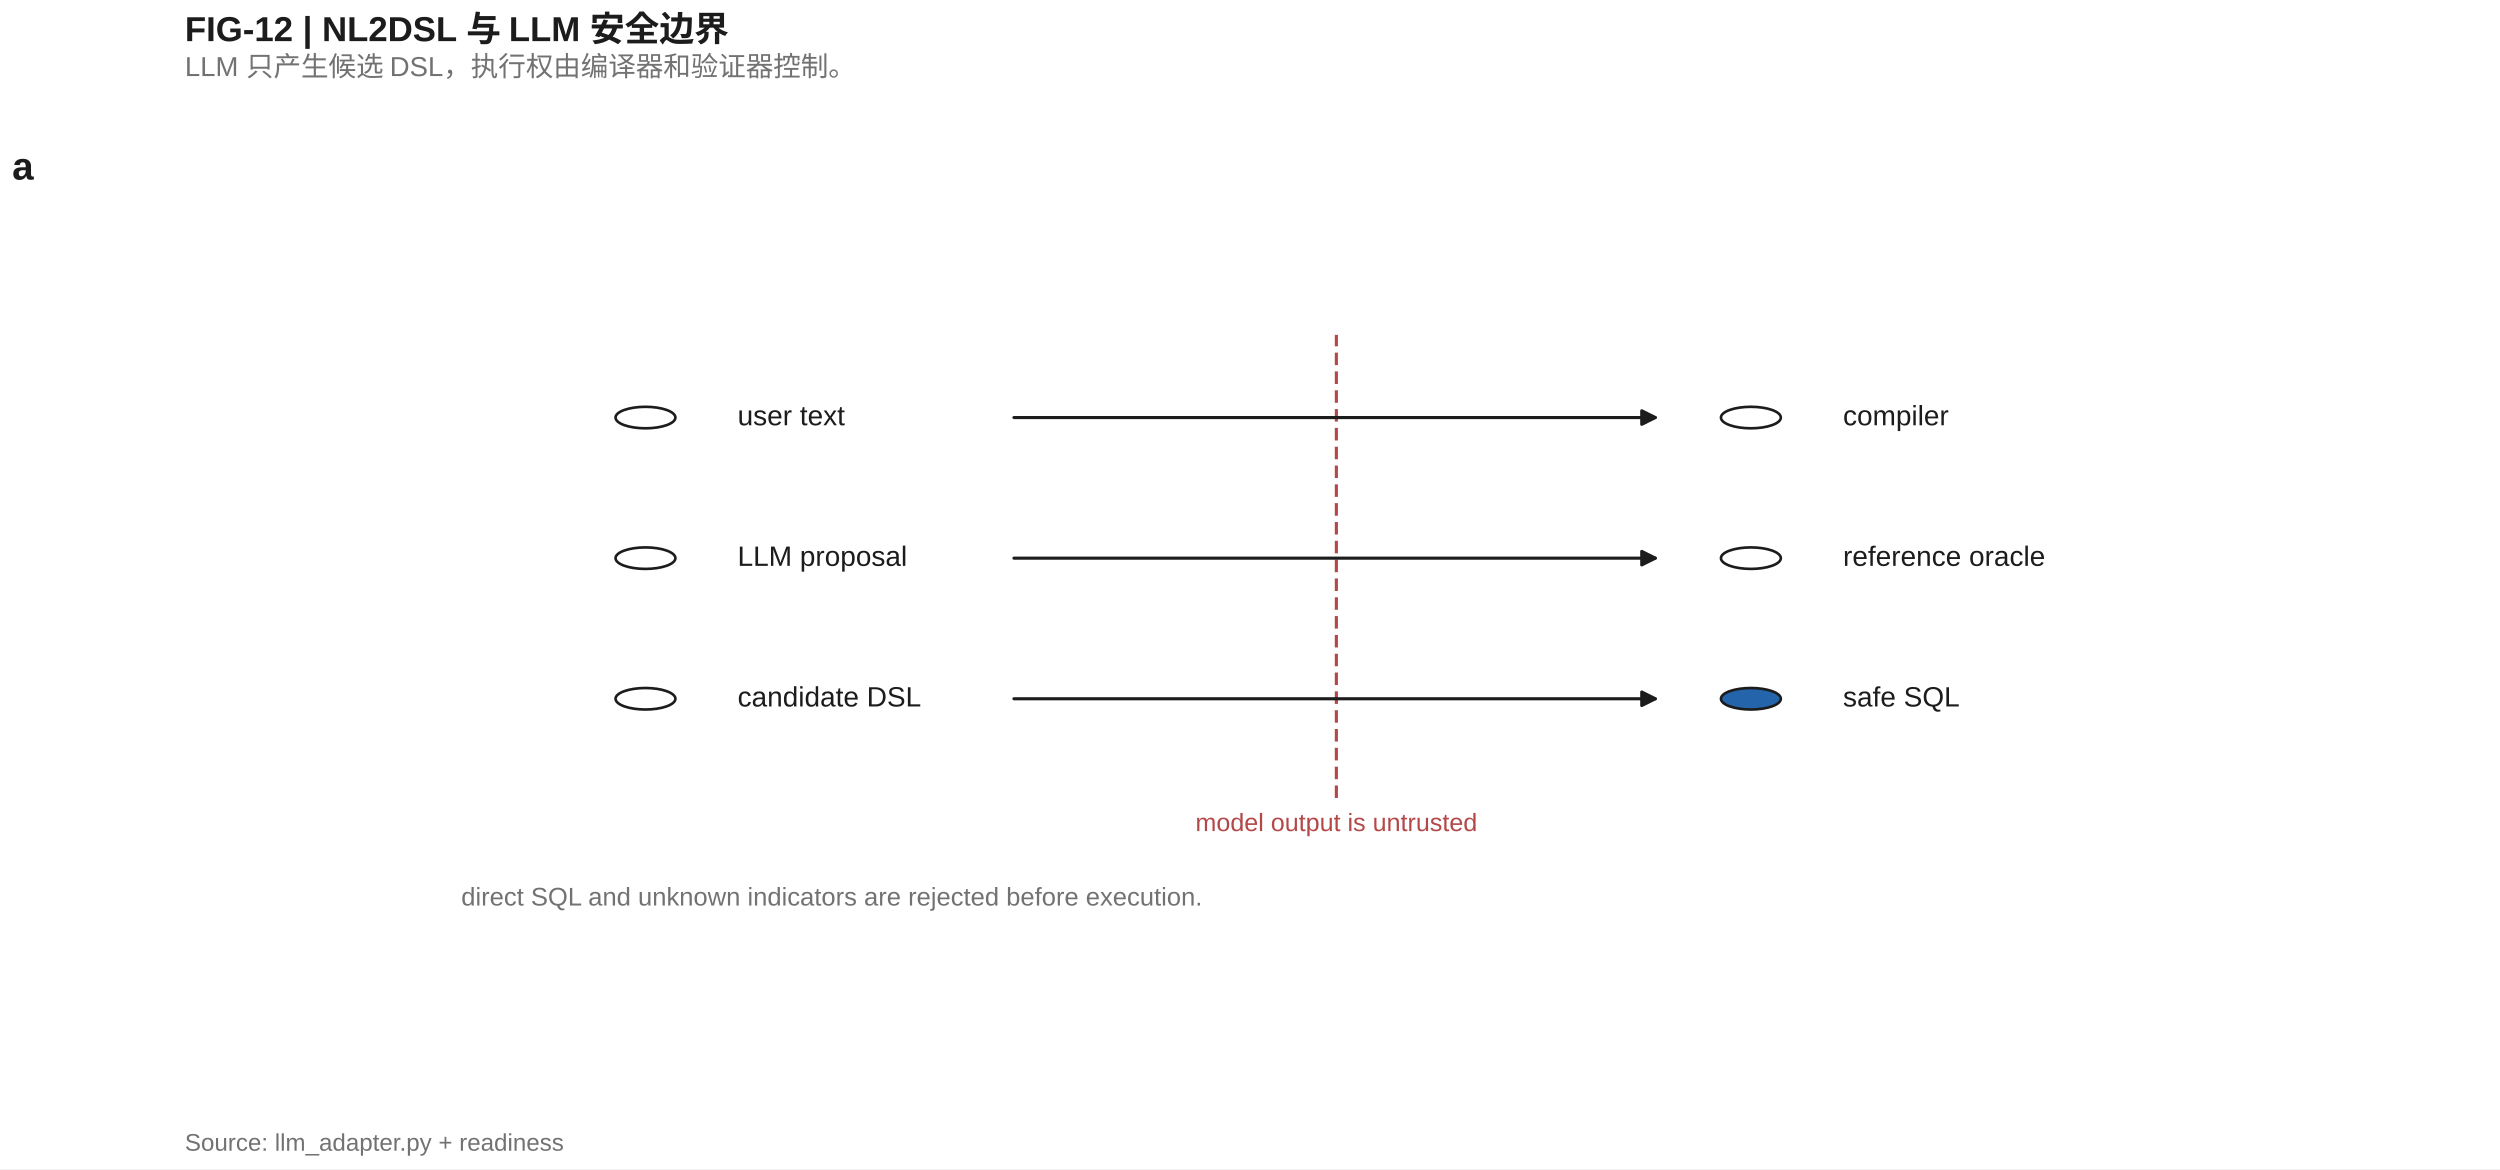
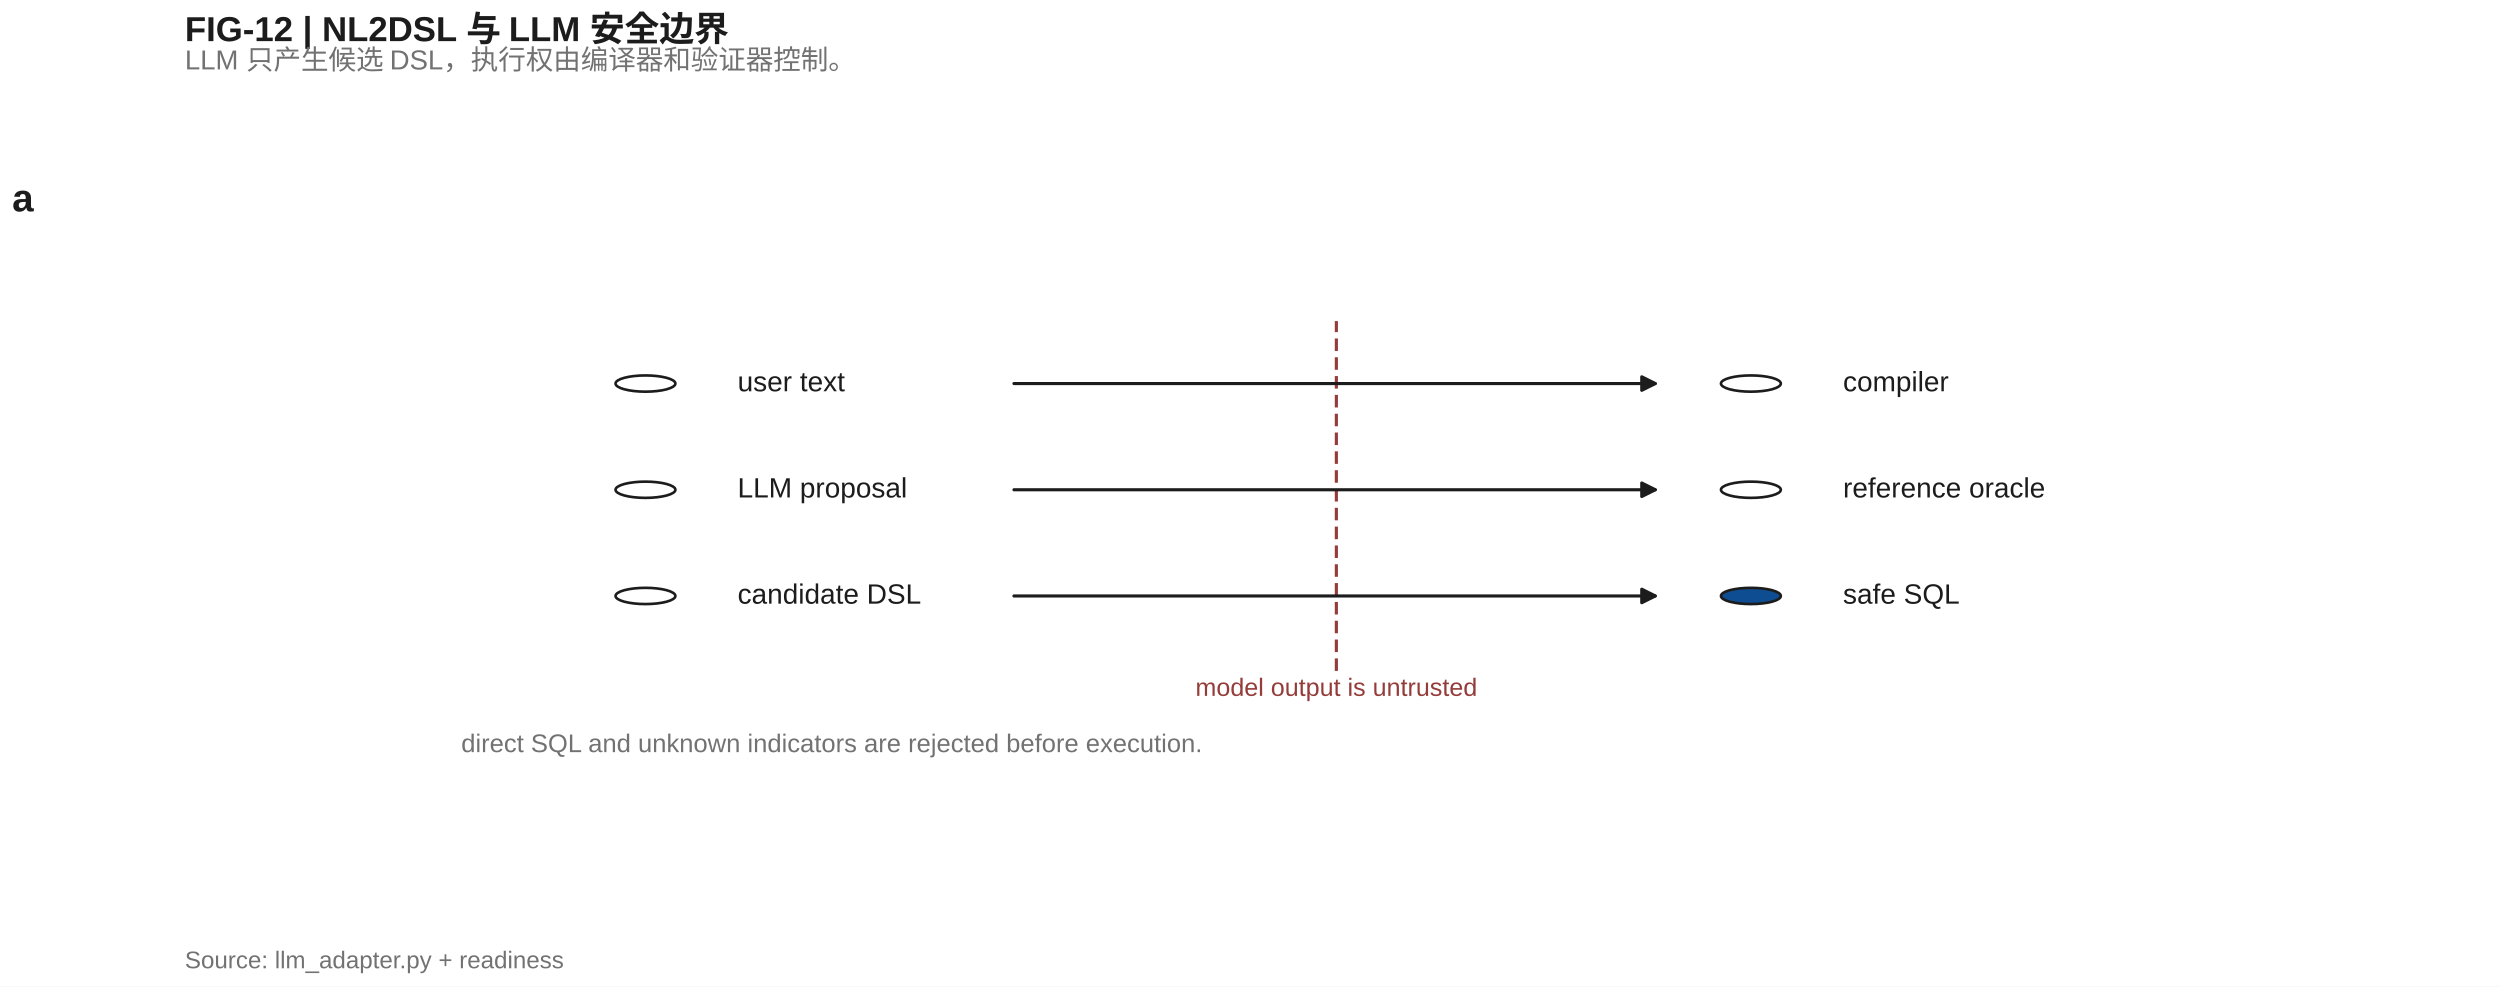
- <svg xmlns="http://www.w3.org/2000/svg" width="518.074pt" height="242.262pt" viewBox="0 0 518.074 242.262" version="1.1">
+ <svg xmlns="http://www.w3.org/2000/svg" width="518.074pt" height="204.444pt" viewBox="0 0 518.074 204.444" version="1.1">
  <defs>
    <style type="text/css">*{stroke-linejoin: round; stroke-linecap: butt}</style>
  </defs>
  <g id="figure_1">
    <g id="patch_1">
-       <path d="M 0 242.262  L 518.074 242.262  L 518.074 0  L 0 0  z " style="fill: #ffffff" />
+       <path d="M 0 204.444  L 518.074 204.444  L 518.074 0  L 0 0  z " style="fill: #ffffff" />
    </g>
    <g id="axes_1">
      <g id="patch_2">
-         <path d="M 133.761 88.757  C 135.407 88.757 136.985 88.522 138.148 88.104  C 139.312 87.687 139.965 87.12 139.965 86.529  C 139.965 85.938 139.312 85.371 138.148 84.953  C 136.985 84.536 135.407 84.301 133.761 84.301  C 132.116 84.301 130.538 84.536 129.374 84.953  C 128.211 85.371 127.557 85.938 127.557 86.529  C 127.557 87.12 128.211 87.687 129.374 88.104  C 130.538 88.522 132.116 88.757 133.761 88.757  z " clip-path="url(#pc1d05347d4)" style="fill: #ffffff; stroke: #1c1c1c; stroke-width: 0.55; stroke-linejoin: miter" />
+         <path d="M 133.761 81.167  C 135.407 81.167 136.985 80.989 138.148 80.674  C 139.312 80.358 139.965 79.93 139.965 79.484  C 139.965 79.037 139.312 78.609 138.148 78.294  C 136.985 77.978 135.407 77.801 133.761 77.801  C 132.116 77.801 130.538 77.978 129.374 78.294  C 128.211 78.609 127.557 79.037 127.557 79.484  C 127.557 79.93 128.211 80.358 129.374 80.674  C 130.538 80.989 132.116 81.167 133.761 81.167  z " clip-path="url(#p624ba09e95)" style="fill: #ffffff; stroke: #1c1c1c; stroke-width: 0.55; stroke-linejoin: miter" />
      </g>
      <g id="patch_3">
-         <path d="M 133.761 117.894  C 135.407 117.894 136.985 117.66 138.148 117.242  C 139.312 116.824 139.965 116.257 139.965 115.666  C 139.965 115.075 139.312 114.508 138.148 114.091  C 136.985 113.673 135.407 113.438 133.761 113.438  C 132.116 113.438 130.538 113.673 129.374 114.091  C 128.211 114.508 127.557 115.075 127.557 115.666  C 127.557 116.257 128.211 116.824 129.374 117.242  C 130.538 117.66 132.116 117.894 133.761 117.894  z " clip-path="url(#pc1d05347d4)" style="fill: #ffffff; stroke: #1c1c1c; stroke-width: 0.55; stroke-linejoin: miter" />
+         <path d="M 133.761 103.174  C 135.407 103.174 136.985 102.997 138.148 102.681  C 139.312 102.366 139.965 101.938 139.965 101.491  C 139.965 101.045 139.312 100.617 138.148 100.301  C 136.985 99.986 135.407 99.808 133.761 99.808  C 132.116 99.808 130.538 99.986 129.374 100.301  C 128.211 100.617 127.557 101.045 127.557 101.491  C 127.557 101.938 128.211 102.366 129.374 102.681  C 130.538 102.997 132.116 103.174 133.761 103.174  z " clip-path="url(#p624ba09e95)" style="fill: #ffffff; stroke: #1c1c1c; stroke-width: 0.55; stroke-linejoin: miter" />
      </g>
      <g id="patch_4">
-         <path d="M 133.761 147.032  C 135.407 147.032 136.985 146.797 138.148 146.379  C 139.312 145.961 139.965 145.394 139.965 144.804  C 139.965 144.213 139.312 143.646 138.148 143.228  C 136.985 142.81 135.407 142.575 133.761 142.575  C 132.116 142.575 130.538 142.81 129.374 143.228  C 128.211 143.646 127.557 144.213 127.557 144.804  C 127.557 145.394 128.211 145.961 129.374 146.379  C 130.538 146.797 132.116 147.032 133.761 147.032  z " clip-path="url(#pc1d05347d4)" style="fill: #ffffff; stroke: #1c1c1c; stroke-width: 0.55; stroke-linejoin: miter" />
+         <path d="M 133.761 125.182  C 135.407 125.182 136.985 125.004 138.148 124.689  C 139.312 124.373 139.965 123.945 139.965 123.499  C 139.965 123.052 139.312 122.624 138.148 122.309  C 136.985 121.993 135.407 121.816 133.761 121.816  C 132.116 121.816 130.538 121.993 129.374 122.309  C 128.211 122.624 127.557 123.052 127.557 123.499  C 127.557 123.945 128.211 124.373 129.374 124.689  C 130.538 125.004 132.116 125.182 133.761 125.182  z " clip-path="url(#p624ba09e95)" style="fill: #ffffff; stroke: #1c1c1c; stroke-width: 0.55; stroke-linejoin: miter" />
      </g>
      <g id="patch_5">
-         <path d="M 362.837 88.757  C 364.482 88.757 366.06 88.522 367.224 88.104  C 368.387 87.687 369.041 87.12 369.041 86.529  C 369.041 85.938 368.387 85.371 367.224 84.953  C 366.06 84.536 364.482 84.301 362.837 84.301  C 361.192 84.301 359.613 84.536 358.45 84.953  C 357.286 85.371 356.633 85.938 356.633 86.529  C 356.633 87.12 357.286 87.687 358.45 88.104  C 359.613 88.522 361.192 88.757 362.837 88.757  z " clip-path="url(#pc1d05347d4)" style="fill: #ffffff; stroke: #1c1c1c; stroke-width: 0.55; stroke-linejoin: miter" />
+         <path d="M 362.837 81.167  C 364.482 81.167 366.06 80.989 367.224 80.674  C 368.387 80.358 369.041 79.93 369.041 79.484  C 369.041 79.037 368.387 78.609 367.224 78.294  C 366.06 77.978 364.482 77.801 362.837 77.801  C 361.192 77.801 359.613 77.978 358.45 78.294  C 357.286 78.609 356.633 79.037 356.633 79.484  C 356.633 79.93 357.286 80.358 358.45 80.674  C 359.613 80.989 361.192 81.167 362.837 81.167  z " clip-path="url(#p624ba09e95)" style="fill: #ffffff; stroke: #1c1c1c; stroke-width: 0.55; stroke-linejoin: miter" />
      </g>
      <g id="patch_6">
-         <path d="M 362.837 117.894  C 364.482 117.894 366.06 117.66 367.224 117.242  C 368.387 116.824 369.041 116.257 369.041 115.666  C 369.041 115.075 368.387 114.508 367.224 114.091  C 366.06 113.673 364.482 113.438 362.837 113.438  C 361.192 113.438 359.613 113.673 358.45 114.091  C 357.286 114.508 356.633 115.075 356.633 115.666  C 356.633 116.257 357.286 116.824 358.45 117.242  C 359.613 117.66 361.192 117.894 362.837 117.894  z " clip-path="url(#pc1d05347d4)" style="fill: #ffffff; stroke: #1c1c1c; stroke-width: 0.55; stroke-linejoin: miter" />
+         <path d="M 362.837 103.174  C 364.482 103.174 366.06 102.997 367.224 102.681  C 368.387 102.366 369.041 101.938 369.041 101.491  C 369.041 101.045 368.387 100.617 367.224 100.301  C 366.06 99.986 364.482 99.808 362.837 99.808  C 361.192 99.808 359.613 99.986 358.45 100.301  C 357.286 100.617 356.633 101.045 356.633 101.491  C 356.633 101.938 357.286 102.366 358.45 102.681  C 359.613 102.997 361.192 103.174 362.837 103.174  z " clip-path="url(#p624ba09e95)" style="fill: #ffffff; stroke: #1c1c1c; stroke-width: 0.55; stroke-linejoin: miter" />
      </g>
      <g id="patch_7">
-         <path d="M 362.837 147.032  C 364.482 147.032 366.06 146.797 367.224 146.379  C 368.387 145.961 369.041 145.394 369.041 144.804  C 369.041 144.213 368.387 143.646 367.224 143.228  C 366.06 142.81 364.482 142.575 362.837 142.575  C 361.192 142.575 359.613 142.81 358.45 143.228  C 357.286 143.646 356.633 144.213 356.633 144.804  C 356.633 145.394 357.286 145.961 358.45 146.379  C 359.613 146.797 361.192 147.032 362.837 147.032  z " clip-path="url(#pc1d05347d4)" style="fill: #2364aa; stroke: #1c1c1c; stroke-width: 0.55; stroke-linejoin: miter" />
+         <path d="M 362.837 125.182  C 364.482 125.182 366.06 125.004 367.224 124.689  C 368.387 124.373 369.041 123.945 369.041 123.499  C 369.041 123.052 368.387 122.624 367.224 122.309  C 366.06 121.993 364.482 121.816 362.837 121.816  C 361.192 121.816 359.613 121.993 358.45 122.309  C 357.286 122.624 356.633 123.052 356.633 123.499  C 356.633 123.945 357.286 124.373 358.45 124.689  C 359.613 125.004 361.192 125.182 362.837 125.182  z " clip-path="url(#p624ba09e95)" style="fill: #0f4d92; stroke: #1c1c1c; stroke-width: 0.55; stroke-linejoin: miter" />
      </g>
      <g id="line2d_1">
-         <path d="M 276.934 165.371  L 276.934 69.389  " clip-path="url(#pc1d05347d4)" style="fill: none; stroke-dasharray: 2.6,1.3; stroke-dashoffset: 0; stroke: #b44848; stroke-width: 0.65" />
+         <path d="M 276.934 139.033  L 276.934 66.538  " clip-path="url(#p624ba09e95)" style="fill: none; stroke-dasharray: 2.6,1.3; stroke-dashoffset: 0; stroke: #943c39; stroke-width: 0.65" />
      </g>
      <g id="text_1">
-         <text style="fill: #1c1c1c; font: 700 8px 'Microsoft YaHei', 'Arial', 'Helvetica', 'DejaVu Sans', 'Liberation Sans', sans-serif; text-anchor: start" x="2.52" y="37.22" transform="rotate(-0 2.52 37.22018)">a</text>
+         <text style="fill: #1c1c1c; font: 700 8px 'Microsoft YaHei', 'Arial', 'Helvetica', 'DejaVu Sans', 'Liberation Sans', sans-serif; text-anchor: start" x="2.52" y="43.805" transform="rotate(-0 2.52 43.80548)">a</text>
      </g>
      <g id="text_2">
-         <text style="fill: #1c1c1c; font: 5.8px 'Microsoft YaHei', 'Arial', 'Helvetica', 'DejaVu Sans', 'Liberation Sans', sans-serif; text-anchor: start" x="152.851" y="88.126" transform="rotate(-0 152.8509 88.12615)">user text</text>
+         <text style="fill: #1c1c1c; font: 5.8px 'Microsoft YaHei', 'Arial', 'Helvetica', 'DejaVu Sans', 'Liberation Sans', sans-serif; text-anchor: start" x="152.851" y="81.081" transform="rotate(-0 152.8509 81.08095)">user text</text>
      </g>
      <g id="text_3">
-         <text style="fill: #1c1c1c; font: 5.8px 'Microsoft YaHei', 'Arial', 'Helvetica', 'DejaVu Sans', 'Liberation Sans', sans-serif; text-anchor: start" x="152.851" y="117.263" transform="rotate(-0 152.8509 117.2635)">LLM proposal</text>
+         <text style="fill: #1c1c1c; font: 5.8px 'Microsoft YaHei', 'Arial', 'Helvetica', 'DejaVu Sans', 'Liberation Sans', sans-serif; text-anchor: start" x="152.851" y="103.088" transform="rotate(-0 152.8509 103.0885)">LLM proposal</text>
      </g>
      <g id="text_4">
-         <text style="fill: #1c1c1c; font: 5.8px 'Microsoft YaHei', 'Arial', 'Helvetica', 'DejaVu Sans', 'Liberation Sans', sans-serif; text-anchor: start" x="152.851" y="146.401" transform="rotate(-0 152.8509 146.4008)">candidate DSL</text>
+         <text style="fill: #1c1c1c; font: 5.8px 'Microsoft YaHei', 'Arial', 'Helvetica', 'DejaVu Sans', 'Liberation Sans', sans-serif; text-anchor: start" x="152.851" y="125.096" transform="rotate(-0 152.8509 125.096)">candidate DSL</text>
      </g>
      <g id="text_5">
-         <text style="fill: #1c1c1c; font: 5.8px 'Microsoft YaHei', 'Arial', 'Helvetica', 'DejaVu Sans', 'Liberation Sans', sans-serif; text-anchor: start" x="381.927" y="88.126" transform="rotate(-0 381.9266 88.12615)">compiler</text>
+         <text style="fill: #1c1c1c; font: 5.8px 'Microsoft YaHei', 'Arial', 'Helvetica', 'DejaVu Sans', 'Liberation Sans', sans-serif; text-anchor: start" x="381.927" y="81.081" transform="rotate(-0 381.9266 81.08095)">compiler</text>
      </g>
      <g id="text_6">
-         <text style="fill: #1c1c1c; font: 5.8px 'Microsoft YaHei', 'Arial', 'Helvetica', 'DejaVu Sans', 'Liberation Sans', sans-serif; text-anchor: start" x="381.927" y="117.263" transform="rotate(-0 381.9266 117.2635)">reference oracle</text>
+         <text style="fill: #1c1c1c; font: 5.8px 'Microsoft YaHei', 'Arial', 'Helvetica', 'DejaVu Sans', 'Liberation Sans', sans-serif; text-anchor: start" x="381.927" y="103.088" transform="rotate(-0 381.9266 103.0885)">reference oracle</text>
      </g>
      <g id="text_7">
-         <text style="fill: #1c1c1c; font: 5.8px 'Microsoft YaHei', 'Arial', 'Helvetica', 'DejaVu Sans', 'Liberation Sans', sans-serif; text-anchor: start" x="381.927" y="146.401" transform="rotate(-0 381.9266 146.4008)">safe SQL</text>
+         <text style="fill: #1c1c1c; font: 5.8px 'Microsoft YaHei', 'Arial', 'Helvetica', 'DejaVu Sans', 'Liberation Sans', sans-serif; text-anchor: start" x="381.927" y="125.096" transform="rotate(-0 381.9266 125.096)">safe SQL</text>
      </g>
      <g id="patch_8">
-         <path d="M 210.12 86.529  Q 276.934 86.529 343.021 86.529  " style="fill: none; stroke: #1c1c1c; stroke-width: 0.65; stroke-linecap: round" />
-         <path d="M 340.221 85.129  L 343.021 86.529  L 340.221 87.929  z " style="fill: #1c1c1c; stroke: #1c1c1c; stroke-width: 0.65; stroke-linecap: round" />
+         <path d="M 210.12 79.484  Q 276.934 79.484 343.021 79.484  " style="fill: none; stroke: #1c1c1c; stroke-width: 0.65; stroke-linecap: round" />
+         <path d="M 340.221 78.084  L 343.021 79.484  L 340.221 80.884  z " style="fill: #1c1c1c; stroke: #1c1c1c; stroke-width: 0.65; stroke-linecap: round" />
      </g>
      <g id="patch_9">
-         <path d="M 210.12 115.666  Q 276.934 115.666 343.021 115.666  " style="fill: none; stroke: #1c1c1c; stroke-width: 0.65; stroke-linecap: round" />
-         <path d="M 340.221 114.266  L 343.021 115.666  L 340.221 117.066  z " style="fill: #1c1c1c; stroke: #1c1c1c; stroke-width: 0.65; stroke-linecap: round" />
+         <path d="M 210.12 101.491  Q 276.934 101.491 343.021 101.491  " style="fill: none; stroke: #1c1c1c; stroke-width: 0.65; stroke-linecap: round" />
+         <path d="M 340.221 100.091  L 343.021 101.491  L 340.221 102.891  z " style="fill: #1c1c1c; stroke: #1c1c1c; stroke-width: 0.65; stroke-linecap: round" />
      </g>
      <g id="patch_10">
-         <path d="M 210.12 144.804  Q 276.934 144.804 343.021 144.804  " style="fill: none; stroke: #1c1c1c; stroke-width: 0.65; stroke-linecap: round" />
-         <path d="M 340.221 143.404  L 343.021 144.804  L 340.221 146.204  z " style="fill: #1c1c1c; stroke: #1c1c1c; stroke-width: 0.65; stroke-linecap: round" />
+         <path d="M 210.12 123.499  Q 276.934 123.499 343.021 123.499  " style="fill: none; stroke: #1c1c1c; stroke-width: 0.65; stroke-linecap: round" />
+         <path d="M 340.221 122.099  L 343.021 123.499  L 340.221 124.899  z " style="fill: #1c1c1c; stroke: #1c1c1c; stroke-width: 0.65; stroke-linecap: round" />
      </g>
      <g id="text_8">
-         <text style="fill: #b44848; font: 5.2px 'Microsoft YaHei', 'Arial', 'Helvetica', 'DejaVu Sans', 'Liberation Sans', sans-serif; text-anchor: middle" x="276.934" y="172.227" transform="rotate(-0 276.9335 172.2269)">model output is untrusted</text>
+         <text style="fill: #943c39; font: 5.2px 'Microsoft YaHei', 'Arial', 'Helvetica', 'DejaVu Sans', 'Liberation Sans', sans-serif; text-anchor: middle" x="276.934" y="144.212" transform="rotate(-0 276.9335 144.2117)">model output is untrusted</text>
      </g>
      <g id="text_9">
-         <text style="fill: #727272; font: 5.3px 'Microsoft YaHei', 'Arial', 'Helvetica', 'DejaVu Sans', 'Liberation Sans', sans-serif; text-anchor: start" x="95.582" y="187.653" transform="rotate(-0 95.58198 187.6525)">direct SQL and unknown indicators are rejected before execution.</text>
+         <text style="fill: #727272; font: 5.3px 'Microsoft YaHei', 'Arial', 'Helvetica', 'DejaVu Sans', 'Liberation Sans', sans-serif; text-anchor: start" x="95.582" y="155.863" transform="rotate(-0 95.58198 155.8627)">direct SQL and unknown indicators are rejected before execution.</text>
      </g>
    </g>
    <g id="text_10">
      <text style="fill: #1c1c1c; font: 700 7.2px 'Microsoft YaHei', 'Arial', 'Helvetica', 'DejaVu Sans', 'Liberation Sans', sans-serif; text-anchor: start" x="38.313" y="8.529" transform="rotate(-0 38.31307 8.528625)">FIG-12 | NL2DSL 与 LLM 安全边界</text>
    </g>
    <g id="text_11">
-       <text style="fill: #727272; font: 5.7px 'Microsoft YaHei', 'Arial', 'Helvetica', 'DejaVu Sans', 'Liberation Sans', sans-serif; text-anchor: start" x="38.313" y="15.77" transform="rotate(-0 38.31307 15.77044)">LLM 只产生候选 DSL，执行权由编译器和验证器控制。</text>
+       <text style="fill: #727272; font: 5.7px 'Microsoft YaHei', 'Arial', 'Helvetica', 'DejaVu Sans', 'Liberation Sans', sans-serif; text-anchor: start" x="38.313" y="14.384" transform="rotate(-0 38.31307 14.38444)">LLM 只产生候选 DSL，执行权由编译器和验证器控制。</text>
    </g>
    <g id="text_12">
-       <text style="fill: #727272; font: 5px 'Microsoft YaHei', 'Arial', 'Helvetica', 'DejaVu Sans', 'Liberation Sans', sans-serif; text-anchor: start" x="38.313" y="238.465" transform="rotate(-0 38.31307 238.4654)">Source: llm_adapter.py + readiness</text>
+       <text style="fill: #727272; font: 5px 'Microsoft YaHei', 'Arial', 'Helvetica', 'DejaVu Sans', 'Liberation Sans', sans-serif; text-anchor: start" x="38.313" y="200.647" transform="rotate(-0 38.31307 200.6474)">Source: llm_adapter.py + readiness</text>
    </g>
  </g>
  <defs>
-     <clipPath id="pc1d05347d4">
-       <rect x="38.313" y="38.538" width="477.241" height="171.396" />
+     <clipPath id="p624ba09e95">
+       <rect x="38.313" y="43.236" width="477.241" height="129.456" />
    </clipPath>
  </defs>
</svg>
